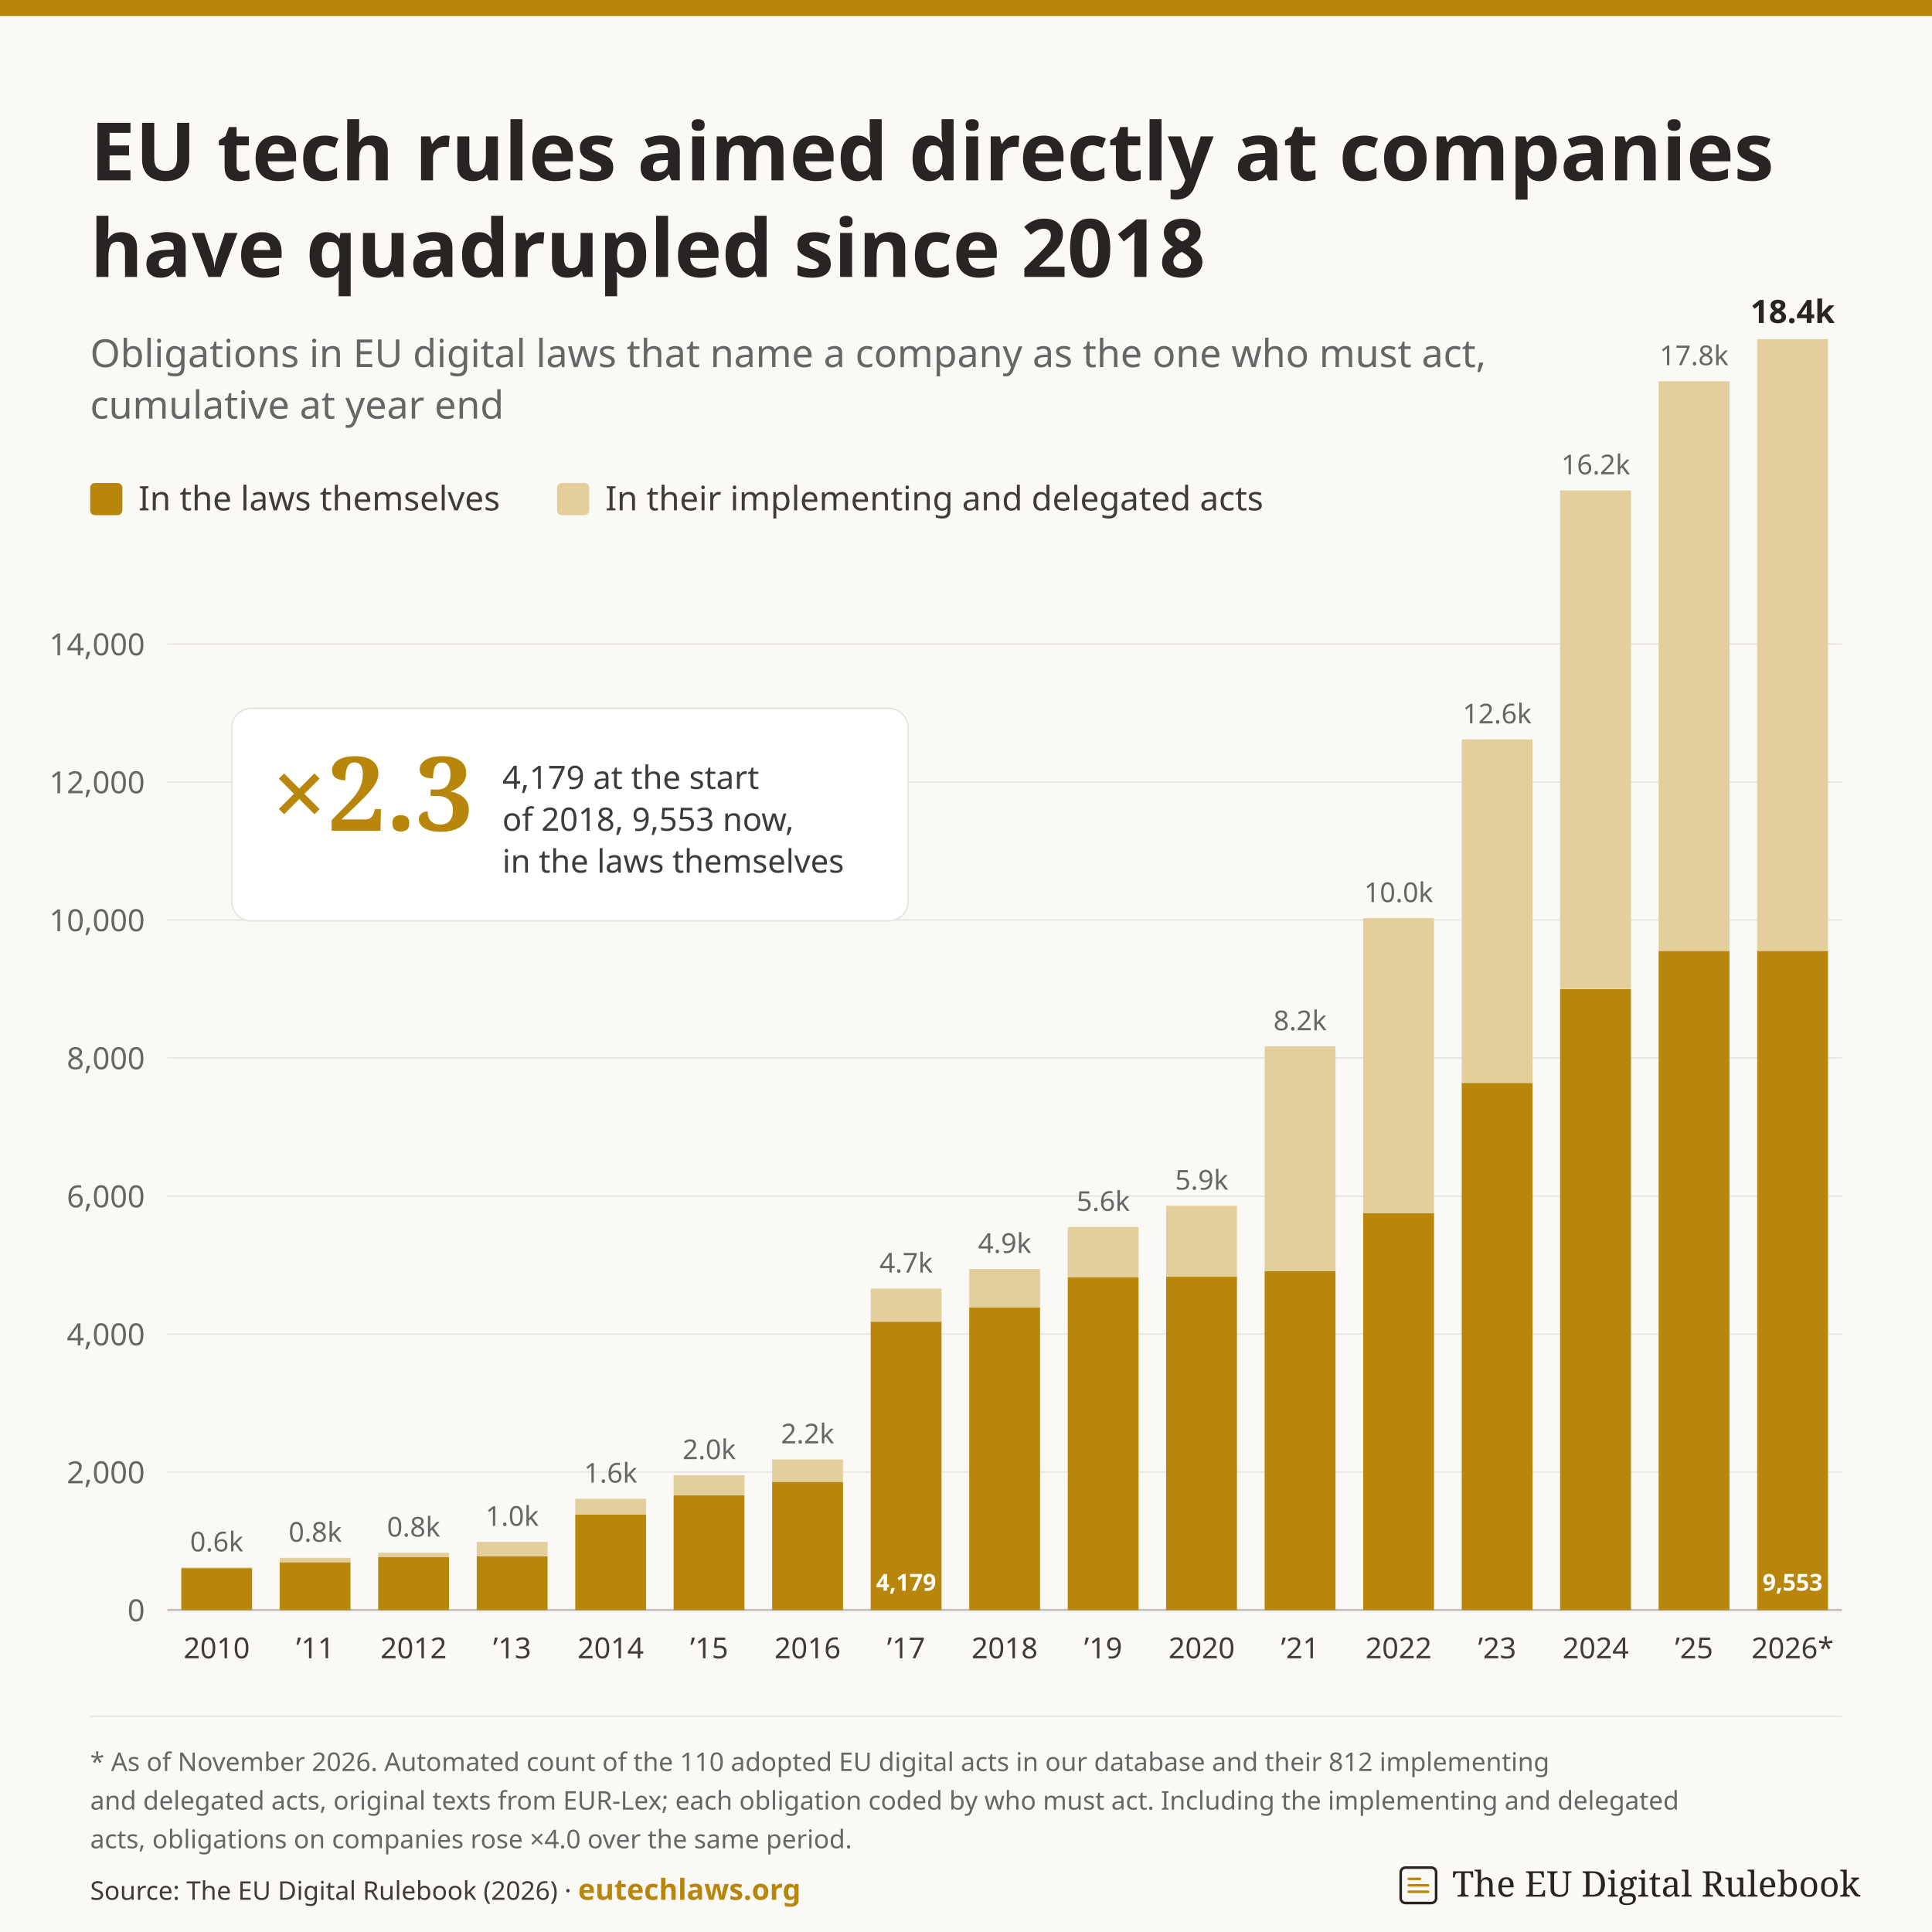
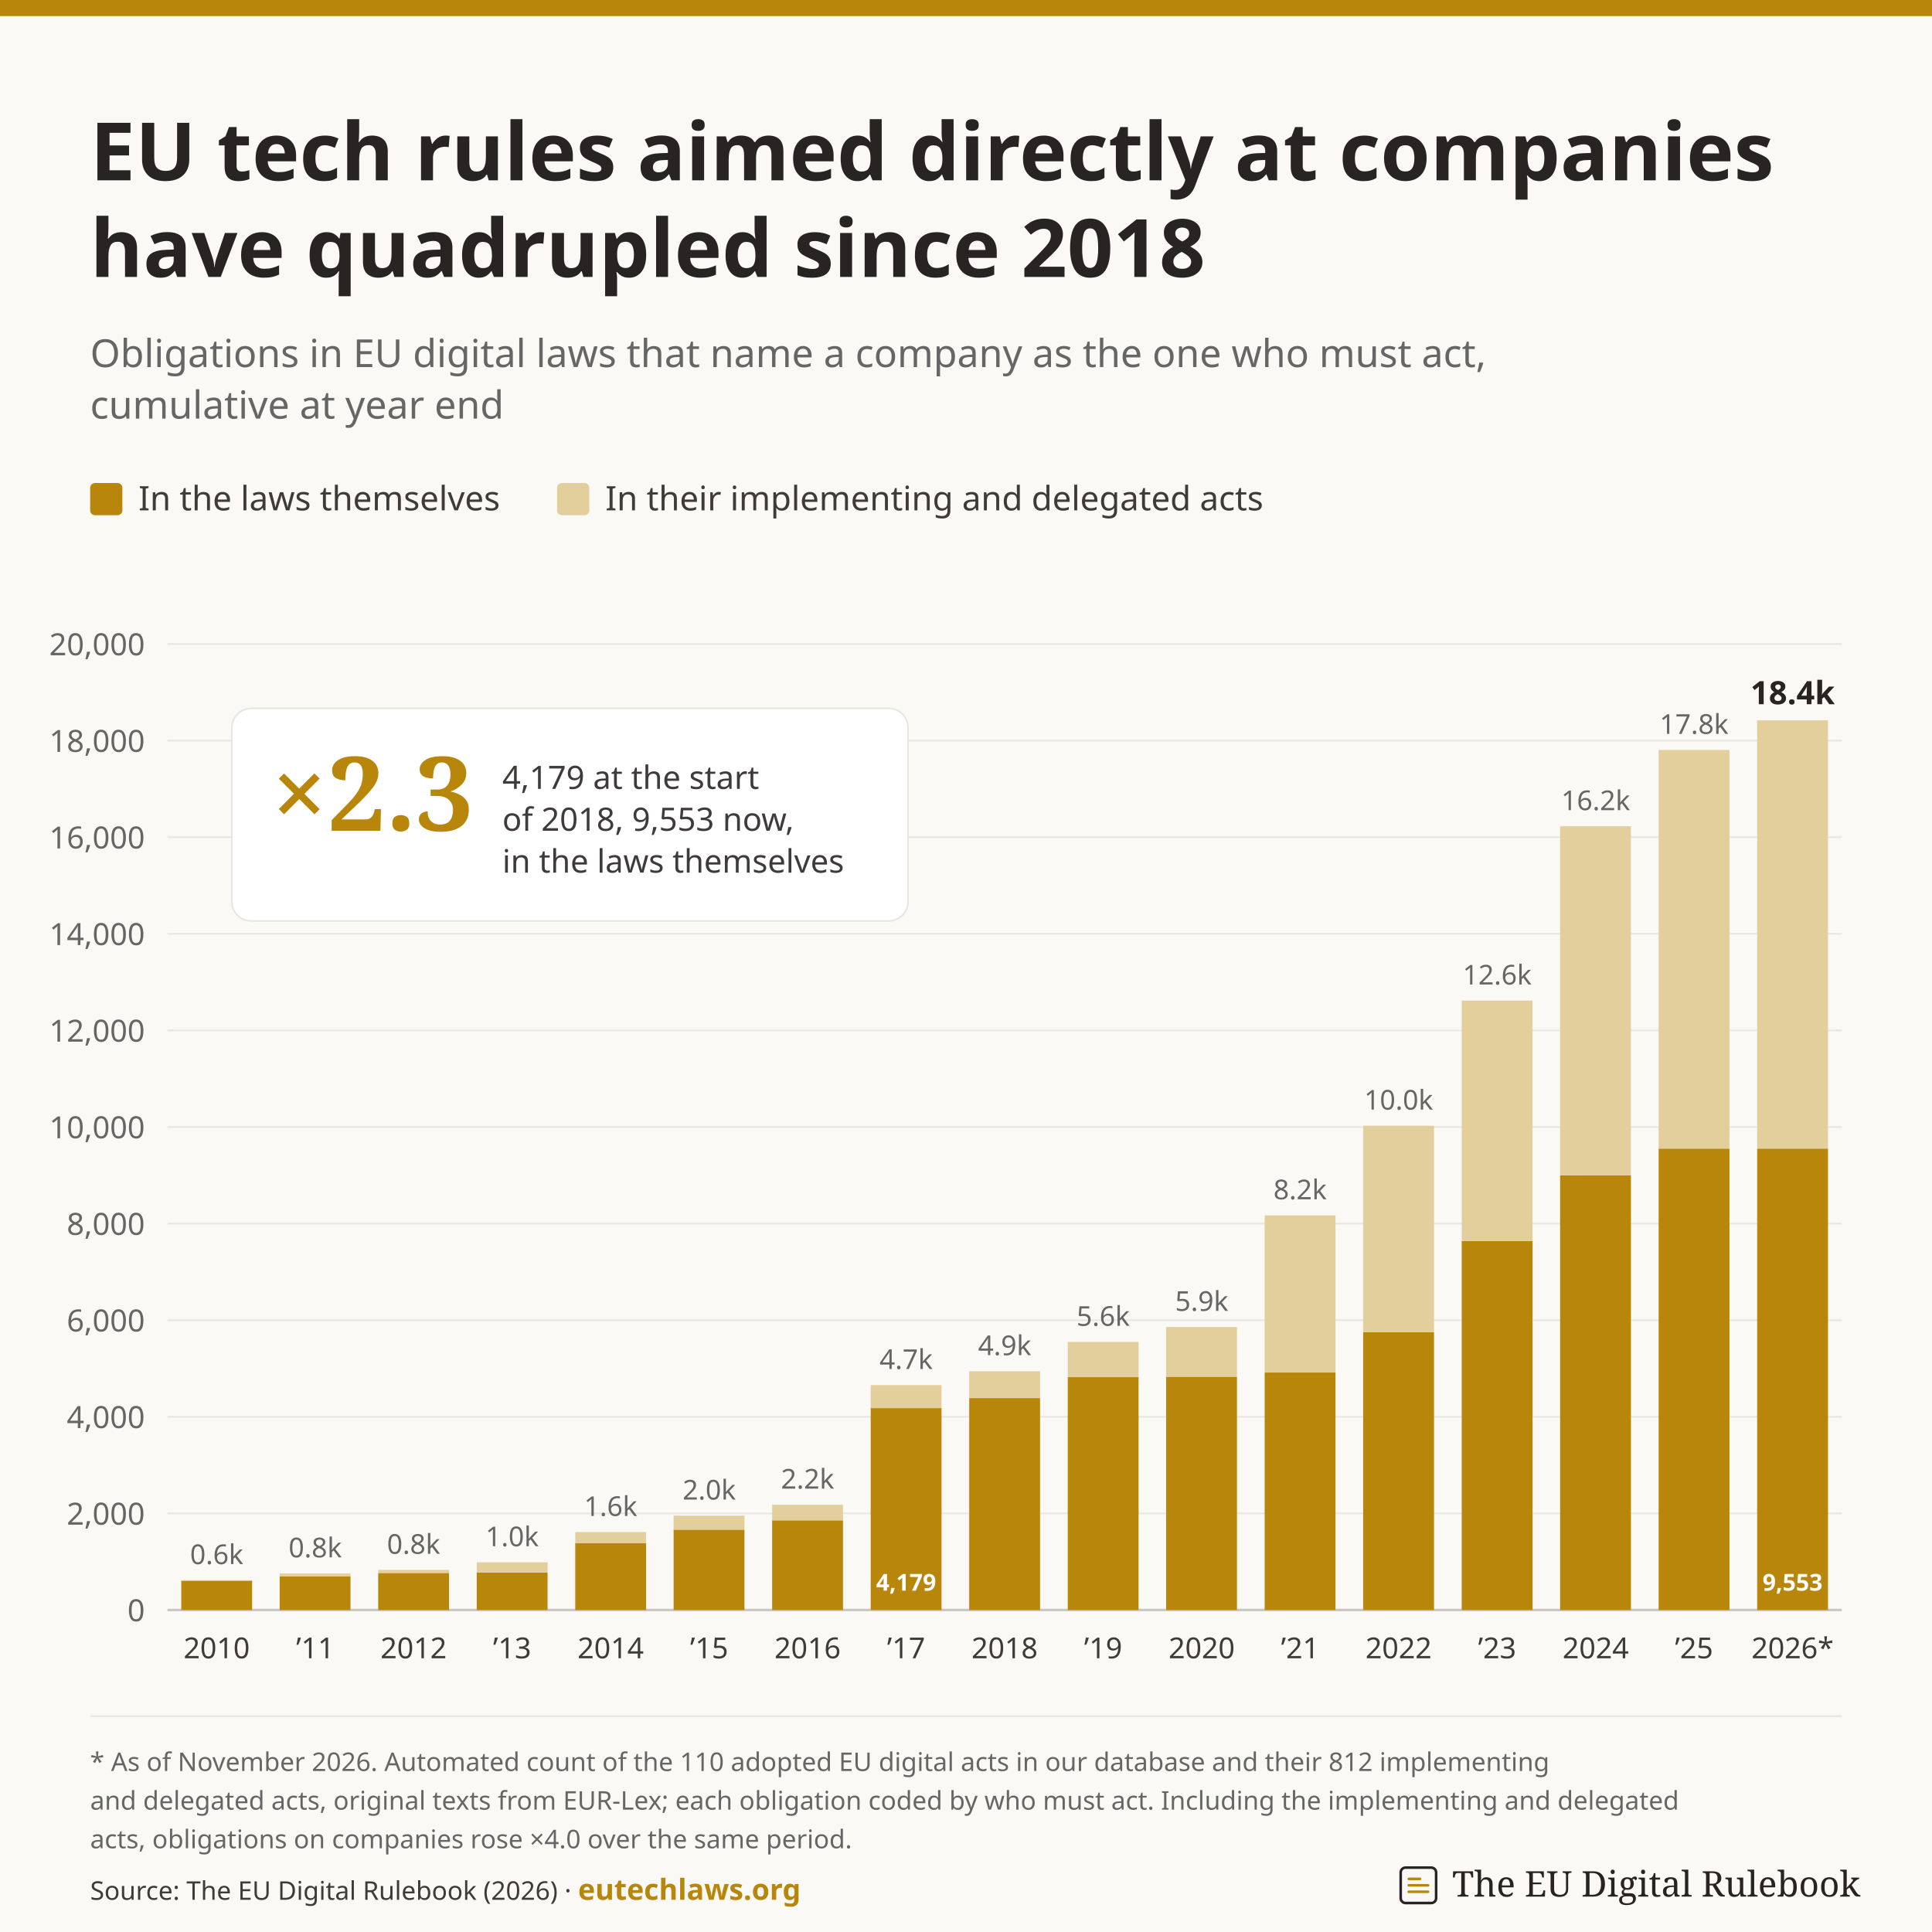
<svg xmlns="http://www.w3.org/2000/svg" viewBox="0 0 1200 1200" width="100%" role="img" aria-label="EU tech rules aimed directly at companies have quadrupled since 2018. Obligations naming a company in the laws themselves rose from 4,179 at the start of 2018 to 9,553 in 2026 (x2.3); with implementing and delegated acts, from 4,657 to 18,420.">
  <rect width="1200" height="1200" fill="#FAF9F5" />
  <rect width="1200" height="10" fill="#B8860B" />
  <text x="56.0" y="112.0" text-anchor="start" font-family="DM Sans, sans-serif" font-size="50" font-weight="700" fill="#282424">EU tech rules aimed directly at companies</text>
  <text x="56.0" y="172.0" text-anchor="start" font-family="DM Sans, sans-serif" font-size="50" font-weight="700" fill="#282424">have quadrupled since 2018</text>
  <text x="56.0" y="228.0" text-anchor="start" font-family="DM Sans, sans-serif" font-size="24" font-weight="400" fill="#666666">Obligations in EU digital laws that name a company as the one who must act,</text>
  <text x="56.0" y="260.0" text-anchor="start" font-family="DM Sans, sans-serif" font-size="24" font-weight="400" fill="#666666">cumulative at year end</text>
  <rect x="56" y="300" width="20" height="20" rx="3" fill="#B8860B" />
  <text x="86.0" y="317.0" text-anchor="start" font-family="DM Sans, sans-serif" font-size="21" font-weight="400" fill="#3F3B3B">In the laws themselves</text>
  <rect x="346" y="300" width="20" height="20" rx="3" fill="#E3CF9C" />
  <text x="376.0" y="317.0" text-anchor="start" font-family="DM Sans, sans-serif" font-size="21" font-weight="400" fill="#3F3B3B">In their implementing and delegated acts</text>
  <line x1="104" x2="1144" y1="1000.0" y2="1000.0" stroke="#C9C6C3" stroke-width="1.5" />
  <text x="90.0" y="1007.0" text-anchor="end" font-family="DM Sans, sans-serif" font-size="19" font-weight="400" fill="#666666">0</text>
-   <line x1="104" x2="1144" y1="914.3" y2="914.3" stroke="#E8E6E3" stroke-width="1" />
-   <text x="90.0" y="921.3" text-anchor="end" font-family="DM Sans, sans-serif" font-size="19" font-weight="400" fill="#666666">2,000</text>
-   <line x1="104" x2="1144" y1="828.6" y2="828.6" stroke="#E8E6E3" stroke-width="1" />
-   <text x="90.0" y="835.6" text-anchor="end" font-family="DM Sans, sans-serif" font-size="19" font-weight="400" fill="#666666">4,000</text>
-   <line x1="104" x2="1144" y1="742.9" y2="742.9" stroke="#E8E6E3" stroke-width="1" />
-   <text x="90.0" y="749.9" text-anchor="end" font-family="DM Sans, sans-serif" font-size="19" font-weight="400" fill="#666666">6,000</text>
-   <line x1="104" x2="1144" y1="657.1" y2="657.1" stroke="#E8E6E3" stroke-width="1" />
-   <text x="90.0" y="664.1" text-anchor="end" font-family="DM Sans, sans-serif" font-size="19" font-weight="400" fill="#666666">8,000</text>
-   <line x1="104" x2="1144" y1="571.4" y2="571.4" stroke="#E8E6E3" stroke-width="1" />
-   <text x="90.0" y="578.4" text-anchor="end" font-family="DM Sans, sans-serif" font-size="19" font-weight="400" fill="#666666">10,000</text>
-   <line x1="104" x2="1144" y1="485.7" y2="485.7" stroke="#E8E6E3" stroke-width="1" />
-   <text x="90.0" y="492.7" text-anchor="end" font-family="DM Sans, sans-serif" font-size="19" font-weight="400" fill="#666666">12,000</text>
+   <line x1="104" x2="1144" y1="940.0" y2="940.0" stroke="#E8E6E3" stroke-width="1" />
+   <text x="90.0" y="947.0" text-anchor="end" font-family="DM Sans, sans-serif" font-size="19" font-weight="400" fill="#666666">2,000</text>
+   <line x1="104" x2="1144" y1="880.0" y2="880.0" stroke="#E8E6E3" stroke-width="1" />
+   <text x="90.0" y="887.0" text-anchor="end" font-family="DM Sans, sans-serif" font-size="19" font-weight="400" fill="#666666">4,000</text>
+   <line x1="104" x2="1144" y1="820.0" y2="820.0" stroke="#E8E6E3" stroke-width="1" />
+   <text x="90.0" y="827.0" text-anchor="end" font-family="DM Sans, sans-serif" font-size="19" font-weight="400" fill="#666666">6,000</text>
+   <line x1="104" x2="1144" y1="760.0" y2="760.0" stroke="#E8E6E3" stroke-width="1" />
+   <text x="90.0" y="767.0" text-anchor="end" font-family="DM Sans, sans-serif" font-size="19" font-weight="400" fill="#666666">8,000</text>
+   <line x1="104" x2="1144" y1="700.0" y2="700.0" stroke="#E8E6E3" stroke-width="1" />
+   <text x="90.0" y="707.0" text-anchor="end" font-family="DM Sans, sans-serif" font-size="19" font-weight="400" fill="#666666">10,000</text>
+   <line x1="104" x2="1144" y1="640.0" y2="640.0" stroke="#E8E6E3" stroke-width="1" />
+   <text x="90.0" y="647.0" text-anchor="end" font-family="DM Sans, sans-serif" font-size="19" font-weight="400" fill="#666666">12,000</text>
+   <line x1="104" x2="1144" y1="580.0" y2="580.0" stroke="#E8E6E3" stroke-width="1" />
+   <text x="90.0" y="587.0" text-anchor="end" font-family="DM Sans, sans-serif" font-size="19" font-weight="400" fill="#666666">14,000</text>
+   <line x1="104" x2="1144" y1="520.0" y2="520.0" stroke="#E8E6E3" stroke-width="1" />
+   <text x="90.0" y="527.0" text-anchor="end" font-family="DM Sans, sans-serif" font-size="19" font-weight="400" fill="#666666">16,000</text>
+   <line x1="104" x2="1144" y1="460.0" y2="460.0" stroke="#E8E6E3" stroke-width="1" />
+   <text x="90.0" y="467.0" text-anchor="end" font-family="DM Sans, sans-serif" font-size="19" font-weight="400" fill="#666666">18,000</text>
  <line x1="104" x2="1144" y1="400.0" y2="400.0" stroke="#E8E6E3" stroke-width="1" />
-   <text x="90.0" y="407.0" text-anchor="end" font-family="DM Sans, sans-serif" font-size="19" font-weight="400" fill="#666666">14,000</text>
-   <rect x="112.6" y="974.0" width="44.0" height="26.0" fill="#B8860B" />
-   <rect x="112.6" y="973.6" width="44.0" height="0.4" fill="#E3CF9C" />
-   <text x="134.6" y="963.6" text-anchor="middle" font-family="DM Sans, sans-serif" font-size="17" font-weight="500" fill="#666666">0.6k</text>
+   <text x="90.0" y="407.0" text-anchor="end" font-family="DM Sans, sans-serif" font-size="19" font-weight="400" fill="#666666">20,000</text>
+   <rect x="112.6" y="981.8" width="44.0" height="18.2" fill="#B8860B" />
+   <rect x="112.6" y="981.5" width="44.0" height="0.3" fill="#E3CF9C" />
+   <text x="134.6" y="971.5" text-anchor="middle" font-family="DM Sans, sans-serif" font-size="17" font-weight="500" fill="#666666">0.6k</text>
  <text x="134.6" y="1030.0" text-anchor="middle" font-family="DM Sans, sans-serif" font-size="18" font-weight="400" fill="#3F3B3B">2010</text>
-   <rect x="173.7" y="970.3" width="44.0" height="29.7" fill="#B8860B" />
-   <rect x="173.7" y="967.6" width="44.0" height="2.7" fill="#E3CF9C" />
-   <text x="195.8" y="957.6" text-anchor="middle" font-family="DM Sans, sans-serif" font-size="17" font-weight="500" fill="#666666">0.8k</text>
+   <rect x="173.7" y="979.2" width="44.0" height="20.8" fill="#B8860B" />
+   <rect x="173.7" y="977.3" width="44.0" height="1.9" fill="#E3CF9C" />
+   <text x="195.8" y="967.3" text-anchor="middle" font-family="DM Sans, sans-serif" font-size="17" font-weight="500" fill="#666666">0.8k</text>
  <text x="195.8" y="1030.0" text-anchor="middle" font-family="DM Sans, sans-serif" font-size="18" font-weight="400" fill="#3F3B3B">’11</text>
-   <rect x="234.9" y="967.2" width="44.0" height="32.8" fill="#B8860B" />
-   <rect x="234.9" y="964.4" width="44.0" height="2.8" fill="#E3CF9C" />
-   <text x="256.9" y="954.4" text-anchor="middle" font-family="DM Sans, sans-serif" font-size="17" font-weight="500" fill="#666666">0.8k</text>
+   <rect x="234.9" y="977.0" width="44.0" height="23.0" fill="#B8860B" />
+   <rect x="234.9" y="975.1" width="44.0" height="1.9" fill="#E3CF9C" />
+   <text x="256.9" y="965.1" text-anchor="middle" font-family="DM Sans, sans-serif" font-size="17" font-weight="500" fill="#666666">0.8k</text>
  <text x="256.9" y="1030.0" text-anchor="middle" font-family="DM Sans, sans-serif" font-size="18" font-weight="400" fill="#3F3B3B">2012</text>
-   <rect x="296.1" y="966.7" width="44.0" height="33.3" fill="#B8860B" />
-   <rect x="296.1" y="957.7" width="44.0" height="9.0" fill="#E3CF9C" />
-   <text x="318.1" y="947.7" text-anchor="middle" font-family="DM Sans, sans-serif" font-size="17" font-weight="500" fill="#666666">1.0k</text>
+   <rect x="296.1" y="976.7" width="44.0" height="23.3" fill="#B8860B" />
+   <rect x="296.1" y="970.4" width="44.0" height="6.3" fill="#E3CF9C" />
+   <text x="318.1" y="960.4" text-anchor="middle" font-family="DM Sans, sans-serif" font-size="17" font-weight="500" fill="#666666">1.0k</text>
  <text x="318.1" y="1030.0" text-anchor="middle" font-family="DM Sans, sans-serif" font-size="18" font-weight="400" fill="#3F3B3B">’13</text>
-   <rect x="357.3" y="940.6" width="44.0" height="59.4" fill="#B8860B" />
-   <rect x="357.3" y="930.9" width="44.0" height="9.7" fill="#E3CF9C" />
-   <text x="379.3" y="920.9" text-anchor="middle" font-family="DM Sans, sans-serif" font-size="17" font-weight="500" fill="#666666">1.6k</text>
+   <rect x="357.3" y="958.4" width="44.0" height="41.6" fill="#B8860B" />
+   <rect x="357.3" y="951.6" width="44.0" height="6.8" fill="#E3CF9C" />
+   <text x="379.3" y="941.6" text-anchor="middle" font-family="DM Sans, sans-serif" font-size="17" font-weight="500" fill="#666666">1.6k</text>
  <text x="379.3" y="1030.0" text-anchor="middle" font-family="DM Sans, sans-serif" font-size="18" font-weight="400" fill="#3F3B3B">2014</text>
-   <rect x="418.4" y="928.7" width="44.0" height="71.3" fill="#B8860B" />
-   <rect x="418.4" y="916.3" width="44.0" height="12.4" fill="#E3CF9C" />
-   <text x="440.5" y="906.3" text-anchor="middle" font-family="DM Sans, sans-serif" font-size="17" font-weight="500" fill="#666666">2.0k</text>
+   <rect x="418.4" y="950.1" width="44.0" height="49.9" fill="#B8860B" />
+   <rect x="418.4" y="941.4" width="44.0" height="8.7" fill="#E3CF9C" />
+   <text x="440.5" y="931.4" text-anchor="middle" font-family="DM Sans, sans-serif" font-size="17" font-weight="500" fill="#666666">2.0k</text>
  <text x="440.5" y="1030.0" text-anchor="middle" font-family="DM Sans, sans-serif" font-size="18" font-weight="400" fill="#3F3B3B">’15</text>
-   <rect x="479.6" y="920.4" width="44.0" height="79.6" fill="#B8860B" />
-   <rect x="479.6" y="906.5" width="44.0" height="13.8" fill="#E3CF9C" />
-   <text x="501.6" y="896.5" text-anchor="middle" font-family="DM Sans, sans-serif" font-size="17" font-weight="500" fill="#666666">2.2k</text>
+   <rect x="479.6" y="944.3" width="44.0" height="55.7" fill="#B8860B" />
+   <rect x="479.6" y="934.6" width="44.0" height="9.7" fill="#E3CF9C" />
+   <text x="501.6" y="924.6" text-anchor="middle" font-family="DM Sans, sans-serif" font-size="17" font-weight="500" fill="#666666">2.2k</text>
  <text x="501.6" y="1030.0" text-anchor="middle" font-family="DM Sans, sans-serif" font-size="18" font-weight="400" fill="#3F3B3B">2016</text>
-   <rect x="540.8" y="820.9" width="44.0" height="179.1" fill="#B8860B" />
-   <rect x="540.8" y="800.4" width="44.0" height="20.5" fill="#E3CF9C" />
-   <text x="562.8" y="790.4" text-anchor="middle" font-family="DM Sans, sans-serif" font-size="17" font-weight="500" fill="#666666">4.7k</text>
+   <rect x="540.8" y="874.6" width="44.0" height="125.4" fill="#B8860B" />
+   <rect x="540.8" y="860.3" width="44.0" height="14.3" fill="#E3CF9C" />
+   <text x="562.8" y="850.3" text-anchor="middle" font-family="DM Sans, sans-serif" font-size="17" font-weight="500" fill="#666666">4.7k</text>
  <text x="562.8" y="1030.0" text-anchor="middle" font-family="DM Sans, sans-serif" font-size="18" font-weight="400" fill="#3F3B3B">’17</text>
  <text x="562.8" y="988.0" text-anchor="middle" font-family="DM Sans, sans-serif" font-size="14.5" font-weight="700" fill="#FFFFFF">4,179</text>
-   <rect x="602.0" y="812.0" width="44.0" height="188.0" fill="#B8860B" />
-   <rect x="602.0" y="788.2" width="44.0" height="23.8" fill="#E3CF9C" />
-   <text x="624.0" y="778.2" text-anchor="middle" font-family="DM Sans, sans-serif" font-size="17" font-weight="500" fill="#666666">4.9k</text>
+   <rect x="602.0" y="868.4" width="44.0" height="131.6" fill="#B8860B" />
+   <rect x="602.0" y="851.7" width="44.0" height="16.6" fill="#E3CF9C" />
+   <text x="624.0" y="841.7" text-anchor="middle" font-family="DM Sans, sans-serif" font-size="17" font-weight="500" fill="#666666">4.9k</text>
  <text x="624.0" y="1030.0" text-anchor="middle" font-family="DM Sans, sans-serif" font-size="18" font-weight="400" fill="#3F3B3B">2018</text>
-   <rect x="663.2" y="793.3" width="44.0" height="206.7" fill="#B8860B" />
-   <rect x="663.2" y="762.1" width="44.0" height="31.2" fill="#E3CF9C" />
-   <text x="685.2" y="752.1" text-anchor="middle" font-family="DM Sans, sans-serif" font-size="17" font-weight="500" fill="#666666">5.6k</text>
+   <rect x="663.2" y="855.3" width="44.0" height="144.7" fill="#B8860B" />
+   <rect x="663.2" y="833.5" width="44.0" height="21.9" fill="#E3CF9C" />
+   <text x="685.2" y="823.5" text-anchor="middle" font-family="DM Sans, sans-serif" font-size="17" font-weight="500" fill="#666666">5.6k</text>
  <text x="685.2" y="1030.0" text-anchor="middle" font-family="DM Sans, sans-serif" font-size="18" font-weight="400" fill="#3F3B3B">’19</text>
-   <rect x="724.3" y="793.0" width="44.0" height="207.0" fill="#B8860B" />
-   <rect x="724.3" y="748.9" width="44.0" height="44.1" fill="#E3CF9C" />
-   <text x="746.4" y="738.9" text-anchor="middle" font-family="DM Sans, sans-serif" font-size="17" font-weight="500" fill="#666666">5.9k</text>
+   <rect x="724.3" y="855.1" width="44.0" height="144.9" fill="#B8860B" />
+   <rect x="724.3" y="824.2" width="44.0" height="30.9" fill="#E3CF9C" />
+   <text x="746.4" y="814.2" text-anchor="middle" font-family="DM Sans, sans-serif" font-size="17" font-weight="500" fill="#666666">5.9k</text>
  <text x="746.4" y="1030.0" text-anchor="middle" font-family="DM Sans, sans-serif" font-size="18" font-weight="400" fill="#3F3B3B">2020</text>
-   <rect x="785.5" y="789.4" width="44.0" height="210.6" fill="#B8860B" />
-   <rect x="785.5" y="649.9" width="44.0" height="139.5" fill="#E3CF9C" />
-   <text x="807.5" y="639.9" text-anchor="middle" font-family="DM Sans, sans-serif" font-size="17" font-weight="500" fill="#666666">8.2k</text>
+   <rect x="785.5" y="852.5" width="44.0" height="147.5" fill="#B8860B" />
+   <rect x="785.5" y="754.9" width="44.0" height="97.6" fill="#E3CF9C" />
+   <text x="807.5" y="744.9" text-anchor="middle" font-family="DM Sans, sans-serif" font-size="17" font-weight="500" fill="#666666">8.2k</text>
  <text x="807.5" y="1030.0" text-anchor="middle" font-family="DM Sans, sans-serif" font-size="18" font-weight="400" fill="#3F3B3B">’21</text>
-   <rect x="846.7" y="753.6" width="44.0" height="246.4" fill="#B8860B" />
-   <rect x="846.7" y="570.3" width="44.0" height="183.3" fill="#E3CF9C" />
-   <text x="868.7" y="560.3" text-anchor="middle" font-family="DM Sans, sans-serif" font-size="17" font-weight="500" fill="#666666">10.0k</text>
+   <rect x="846.7" y="827.5" width="44.0" height="172.5" fill="#B8860B" />
+   <rect x="846.7" y="699.2" width="44.0" height="128.3" fill="#E3CF9C" />
+   <text x="868.7" y="689.2" text-anchor="middle" font-family="DM Sans, sans-serif" font-size="17" font-weight="500" fill="#666666">10.0k</text>
  <text x="868.7" y="1030.0" text-anchor="middle" font-family="DM Sans, sans-serif" font-size="18" font-weight="400" fill="#3F3B3B">2022</text>
-   <rect x="907.9" y="672.6" width="44.0" height="327.4" fill="#B8860B" />
-   <rect x="907.9" y="459.3" width="44.0" height="213.3" fill="#E3CF9C" />
-   <text x="929.9" y="449.3" text-anchor="middle" font-family="DM Sans, sans-serif" font-size="17" font-weight="500" fill="#666666">12.6k</text>
+   <rect x="907.9" y="770.8" width="44.0" height="229.2" fill="#B8860B" />
+   <rect x="907.9" y="621.5" width="44.0" height="149.3" fill="#E3CF9C" />
+   <text x="929.9" y="611.5" text-anchor="middle" font-family="DM Sans, sans-serif" font-size="17" font-weight="500" fill="#666666">12.6k</text>
  <text x="929.9" y="1030.0" text-anchor="middle" font-family="DM Sans, sans-serif" font-size="18" font-weight="400" fill="#3F3B3B">’23</text>
-   <rect x="969.0" y="614.3" width="44.0" height="385.7" fill="#B8860B" />
-   <rect x="969.0" y="304.6" width="44.0" height="309.6" fill="#E3CF9C" />
-   <text x="991.1" y="294.6" text-anchor="middle" font-family="DM Sans, sans-serif" font-size="17" font-weight="500" fill="#666666">16.2k</text>
+   <rect x="969.0" y="730.0" width="44.0" height="270.0" fill="#B8860B" />
+   <rect x="969.0" y="513.2" width="44.0" height="216.8" fill="#E3CF9C" />
+   <text x="991.1" y="503.2" text-anchor="middle" font-family="DM Sans, sans-serif" font-size="17" font-weight="500" fill="#666666">16.2k</text>
  <text x="991.1" y="1030.0" text-anchor="middle" font-family="DM Sans, sans-serif" font-size="18" font-weight="400" fill="#3F3B3B">2024</text>
-   <rect x="1030.2" y="590.6" width="44.0" height="409.4" fill="#B8860B" />
-   <rect x="1030.2" y="236.8" width="44.0" height="353.8" fill="#E3CF9C" />
-   <text x="1052.2" y="226.8" text-anchor="middle" font-family="DM Sans, sans-serif" font-size="17" font-weight="500" fill="#666666">17.8k</text>
+   <rect x="1030.2" y="713.4" width="44.0" height="286.6" fill="#B8860B" />
+   <rect x="1030.2" y="465.8" width="44.0" height="247.6" fill="#E3CF9C" />
+   <text x="1052.2" y="455.8" text-anchor="middle" font-family="DM Sans, sans-serif" font-size="17" font-weight="500" fill="#666666">17.8k</text>
  <text x="1052.2" y="1030.0" text-anchor="middle" font-family="DM Sans, sans-serif" font-size="18" font-weight="400" fill="#3F3B3B">’25</text>
-   <rect x="1091.4" y="590.6" width="44.0" height="409.4" fill="#B8860B" />
-   <rect x="1091.4" y="210.6" width="44.0" height="380.0" fill="#E3CF9C" />
-   <text x="1113.4" y="200.6" text-anchor="middle" font-family="DM Sans, sans-serif" font-size="20" font-weight="700" fill="#282424">18.4k</text>
+   <rect x="1091.4" y="713.4" width="44.0" height="286.6" fill="#B8860B" />
+   <rect x="1091.4" y="447.4" width="44.0" height="266.0" fill="#E3CF9C" />
+   <text x="1113.4" y="437.4" text-anchor="middle" font-family="DM Sans, sans-serif" font-size="20" font-weight="700" fill="#282424">18.4k</text>
  <text x="1113.4" y="1030.0" text-anchor="middle" font-family="DM Sans, sans-serif" font-size="18" font-weight="500" fill="#3F3B3B">2026*</text>
  <text x="1113.4" y="988.0" text-anchor="middle" font-family="DM Sans, sans-serif" font-size="14.5" font-weight="700" fill="#FFFFFF">9,553</text>
  <rect x="144" y="440" width="420" height="132" rx="12" fill="#FFFFFF" stroke="#E8E6E3" />
  <text x="168.0" y="516.0" text-anchor="start" font-family="'Source Serif 4', Georgia, serif" font-size="64" font-weight="700" fill="#B8860B">×2.3</text>
  <text x="312.0" y="490.0" text-anchor="start" font-family="DM Sans, sans-serif" font-size="20" font-weight="400" fill="#3F3B3B">4,179 at the start</text>
  <text x="312.0" y="516.0" text-anchor="start" font-family="DM Sans, sans-serif" font-size="20" font-weight="400" fill="#3F3B3B">of 2018, 9,553 now,</text>
  <text x="312.0" y="542.0" text-anchor="start" font-family="DM Sans, sans-serif" font-size="20" font-weight="400" fill="#3F3B3B">in the laws themselves</text>
  <line x1="56" x2="1144" y1="1066" y2="1066" stroke="#E8E6E3" />
  <text x="56.0" y="1100.0" text-anchor="start" font-family="DM Sans, sans-serif" font-size="16" font-weight="400" fill="#666666">* As of November 2026. Automated count of the 110 adopted EU digital acts in our database and their 812 implementing</text>
  <text x="56.0" y="1124.0" text-anchor="start" font-family="DM Sans, sans-serif" font-size="16" font-weight="400" fill="#666666">and delegated acts, original texts from EUR-Lex; each obligation coded by who must act. Including the implementing and delegated</text>
  <text x="56.0" y="1148.0" text-anchor="start" font-family="DM Sans, sans-serif" font-size="16" font-weight="400" fill="#666666">acts, obligations on companies rose ×4.0 over the same period.</text>
  <g transform="translate(870,1160)">
    <rect x="0" y="0" width="22" height="22" rx="3" fill="none" stroke="#282424" stroke-width="1.6" />
    <path d="M5 15h12M5 11h12M5 7h7" stroke="#B8860B" stroke-width="1.6" stroke-linecap="round" />
  </g>
  <text x="902.0" y="1178.0" text-anchor="start" font-family="'Source Serif 4', Georgia, serif" font-size="22" font-weight="400" fill="#282424">The EU Digital Rulebook</text>
  <text x="56.0" y="1180.0" text-anchor="start" font-family="DM Sans, sans-serif" font-size="16" font-weight="500" fill="#3F3B3B">Source: The EU Digital Rulebook (2026) · <tspan fill="#B8860B" font-weight="700" font-size="18">eutechlaws.org</tspan>
  </text>
</svg>
